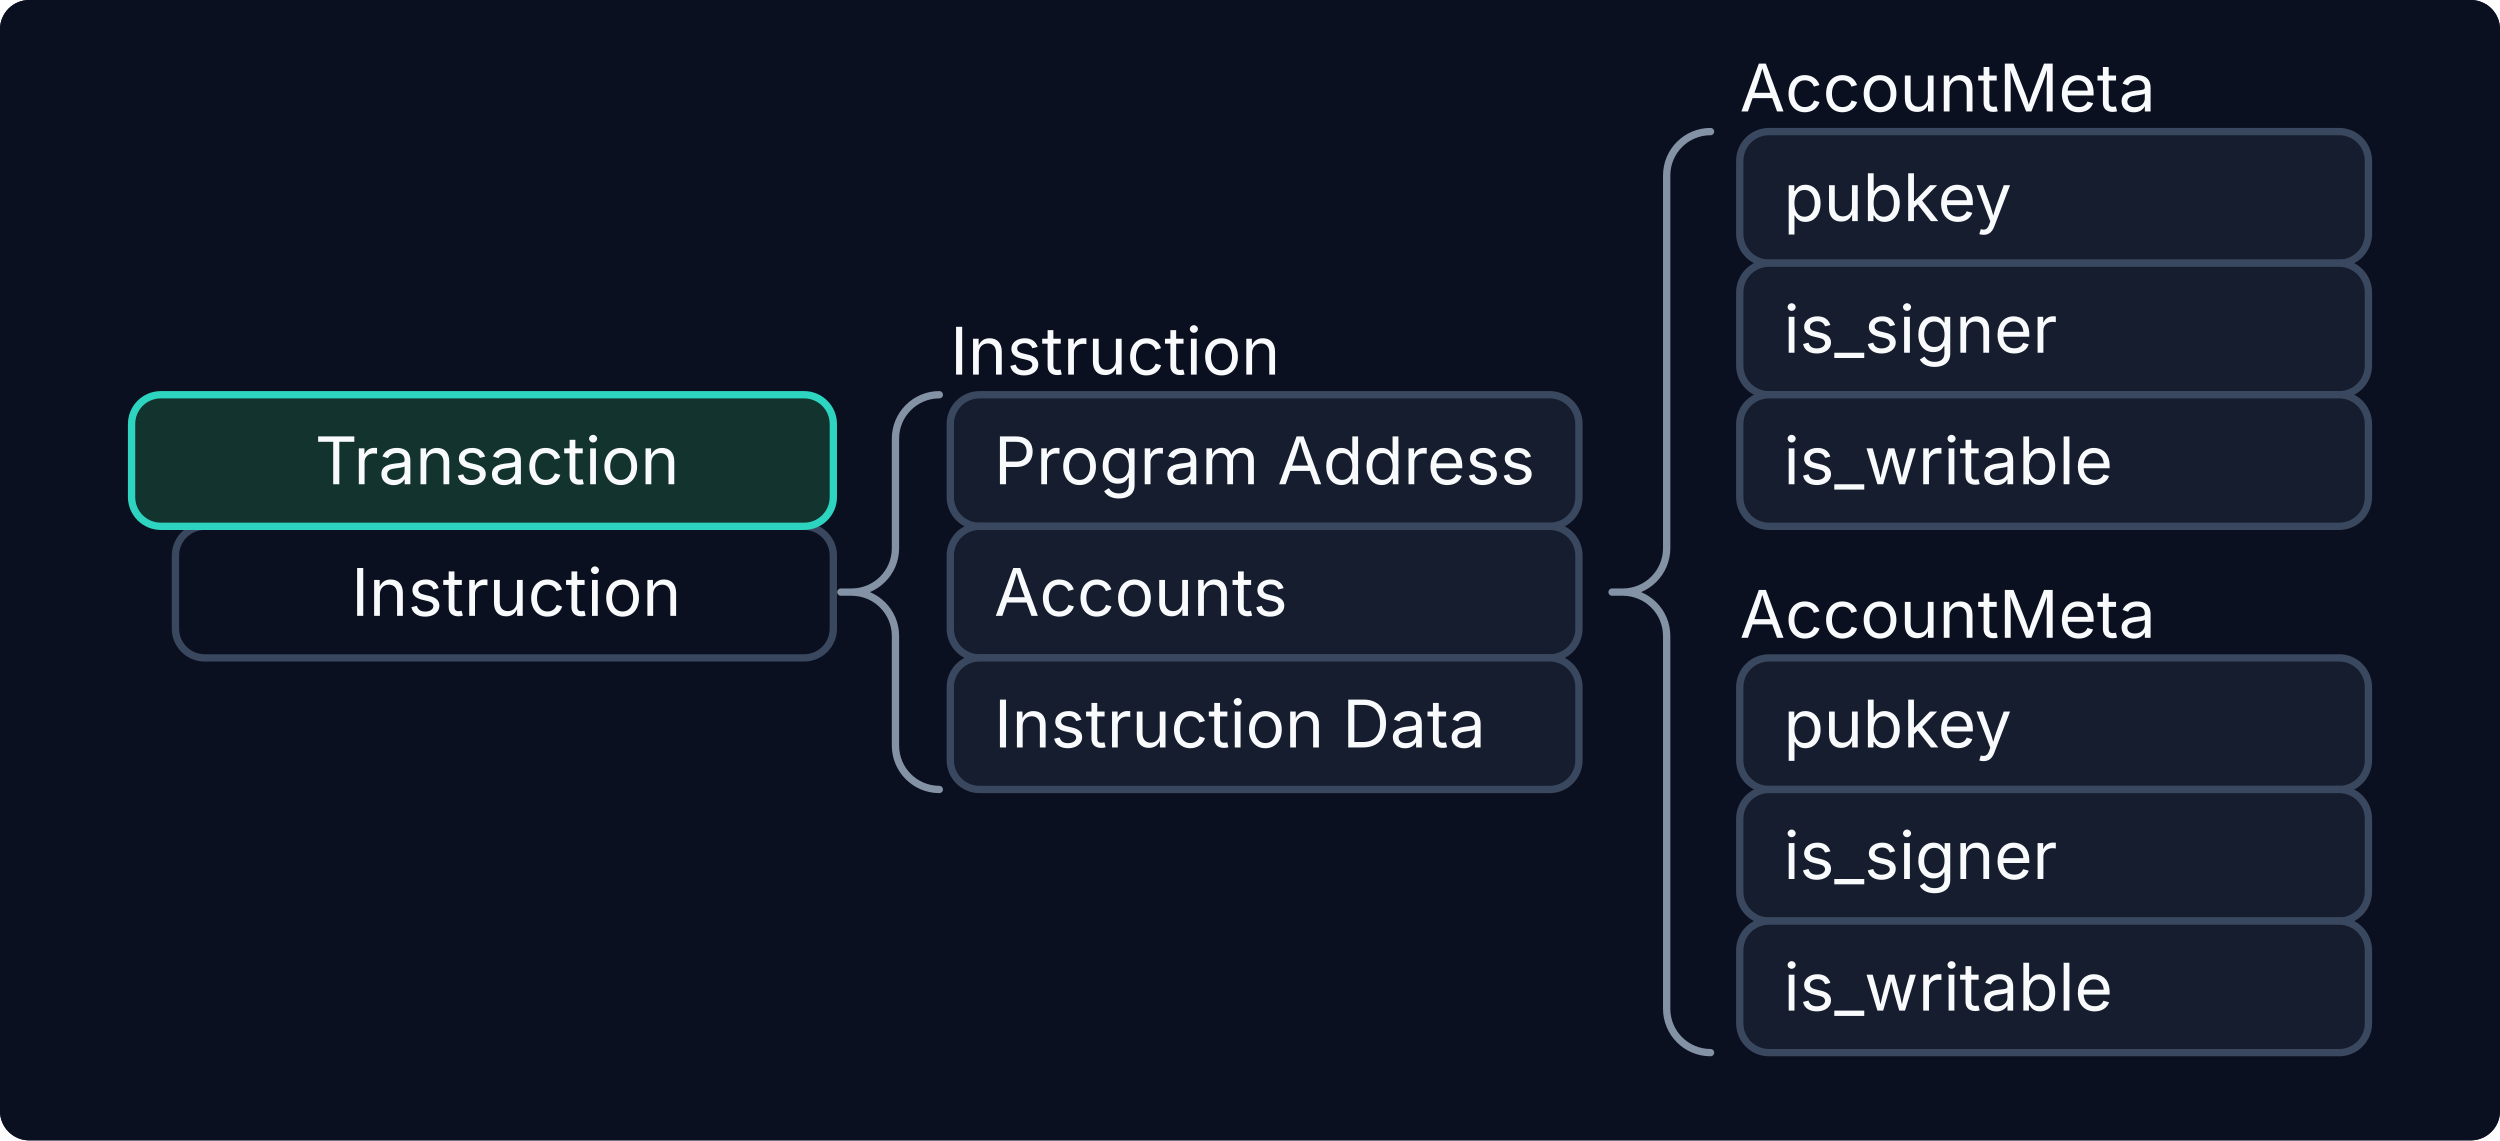
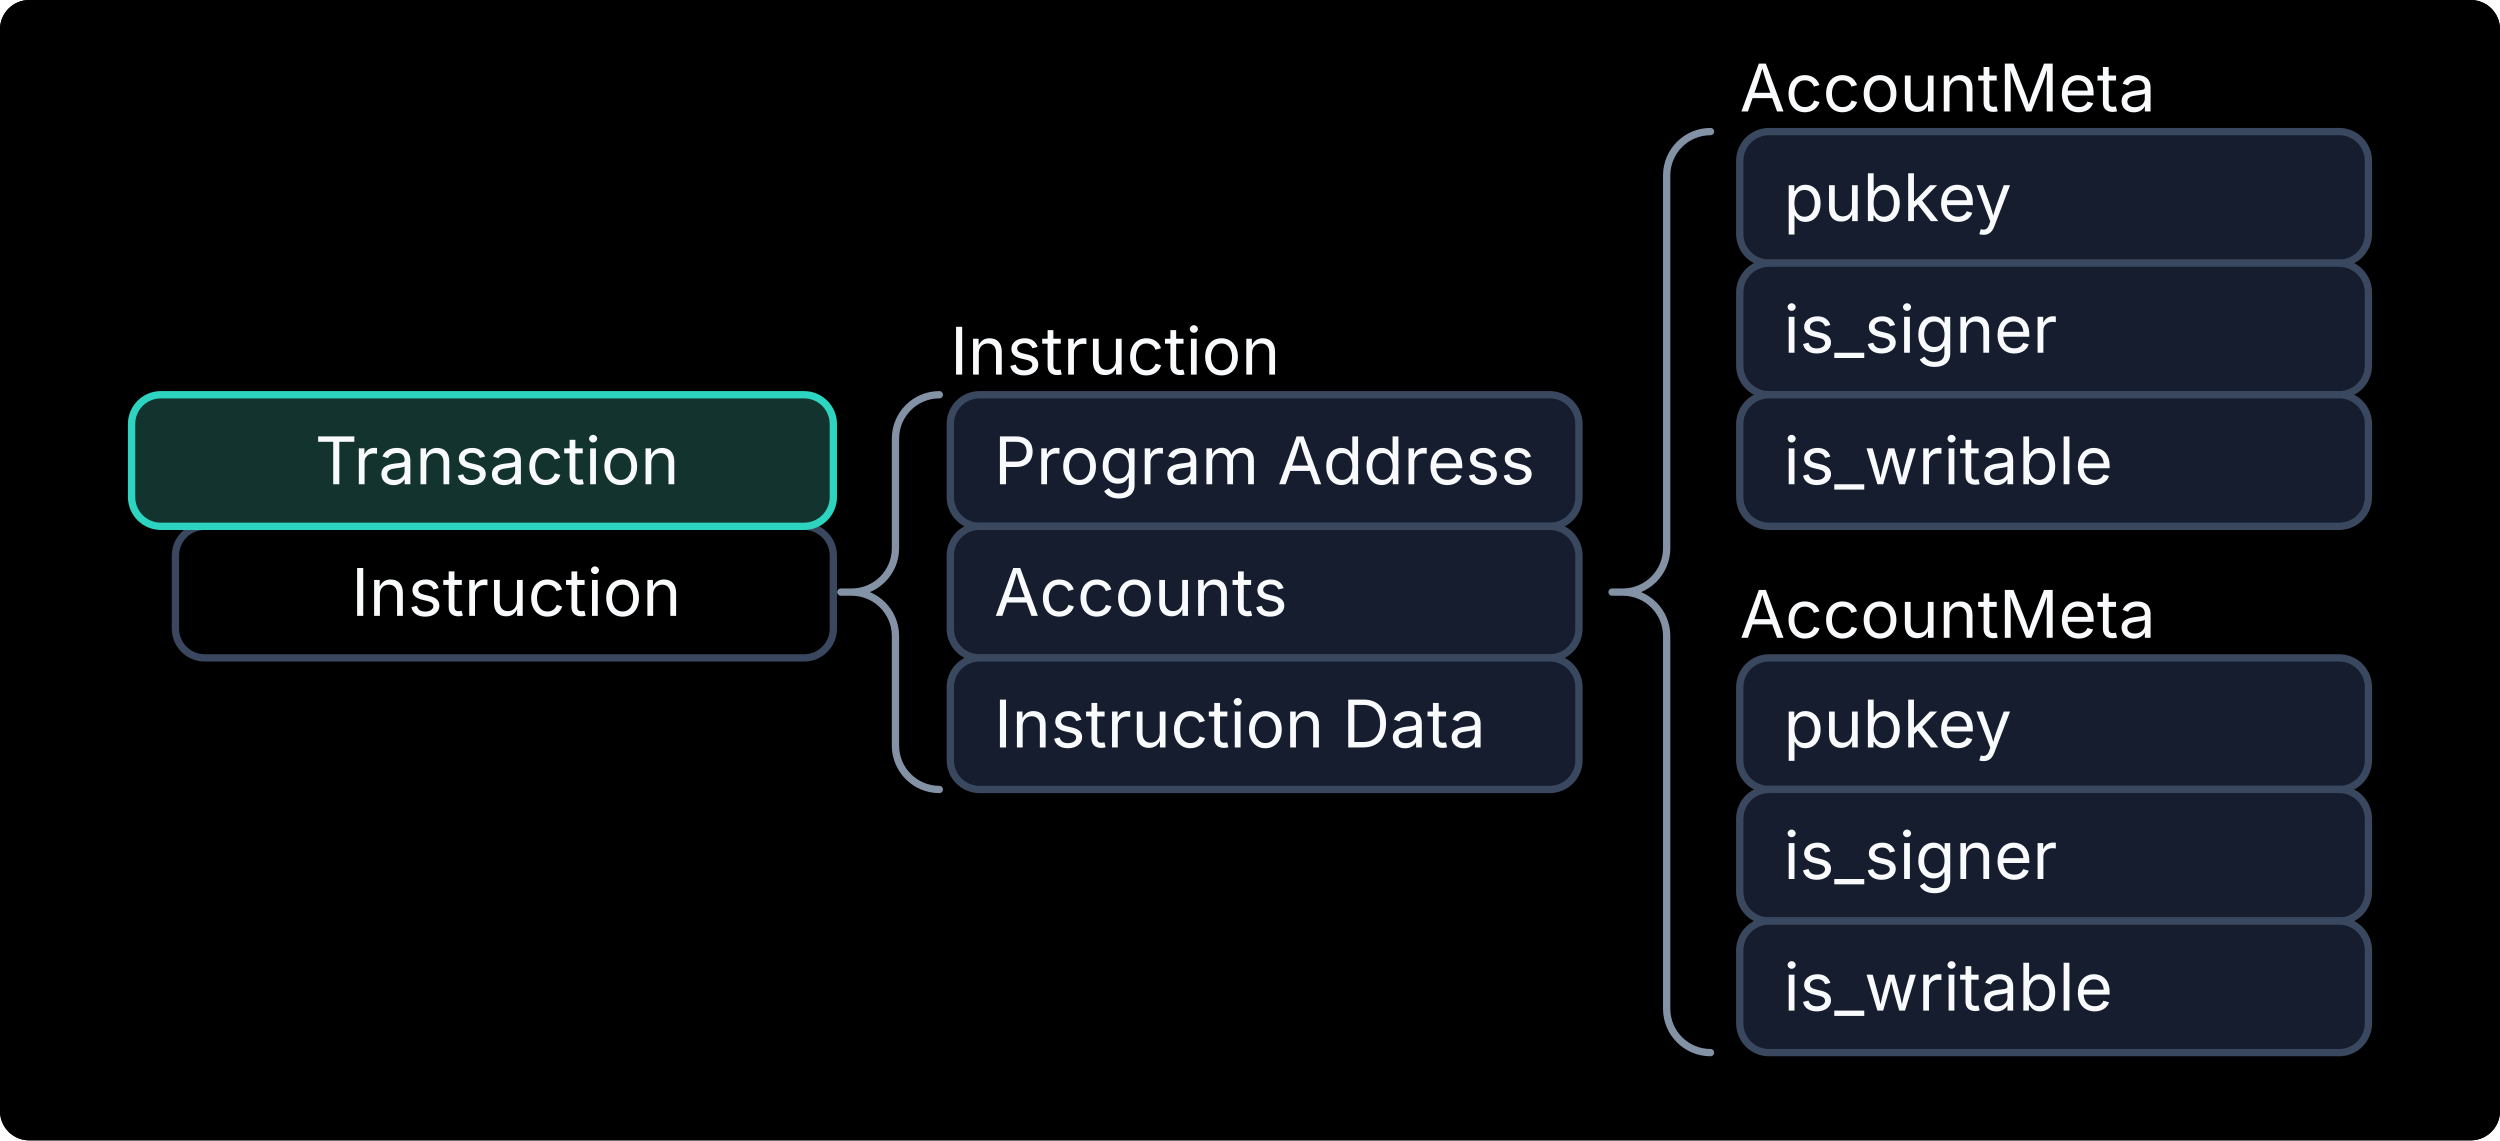
<svg xmlns="http://www.w3.org/2000/svg" version="1.1" viewBox="288 288 684 312" width="684px" height="312px">
  <defs>
    <style>text{font-family:Diatype,Inter,ui-sans-serif,system-ui,sans-serif}</style>
    <g>
      <filter id="white-fill-shadow" y="-50%" height="200%">
        <feDropShadow dx="0" dy="2" stdDeviation="6" flood-opacity="0.03" flood-color="#000000" />
      </filter>
      <filter id="light-gray-fill-shadow" y="-50%" height="200%">
        <feDropShadow dx="0" dy="2" stdDeviation="6" flood-opacity="0.09" flood-color="#000000" />
      </filter>
      <filter id="yellow-fill-shadow" y="-50%" height="200%">
        <feDropShadow dx="0" dy="2" stdDeviation="6" flood-opacity="0.12" flood-color="#000000" />
      </filter>
      <filter id="fill-shadow" y="-50%" height="200%">
        <feDropShadow dx="0" dy="2" stdDeviation="6" flood-opacity="0.16" flood-color="#000000" />
      </filter>
      <filter id="frame-shadow" y="-50%" height="200%">
        <feDropShadow dx="0" dy="3" stdDeviation="8" flood-opacity="0.06" flood-color="#000000" />
      </filter>
      <filter id="button-shadow" y="-50%" height="200%">
        <feDropShadow dx="0" dy="2" stdDeviation="6" flood-opacity="0.03" flood-color="#000000" />
      </filter>
      <filter id="button-hover-shadow" y="-50%" height="200%">
        <feDropShadow dx="0" dy="2" stdDeviation="6" flood-opacity="0.08" flood-color="#000000" />
      </filter>
      <filter id="badge-shadow" y="-50%" height="200%">
        <feDropShadow dx="0" dy="2" stdDeviation="6" flood-opacity="0.08" flood-color="#000000" />
      </filter>
    </g>
  </defs>
  <g>
-     <rect x="288" y="288" width="684" height="312" rx="8" ry="8" fill="#0b1020" filter="url(#white-fill-shadow)" />
+     <rect x="288" y="288" width="684" height="312" rx="8" ry="8" fill="#000000" filter="url(#white-fill-shadow)" />
    <g>
-       <rect x="288" y="288" width="684" height="312" rx="8" ry="8" fill="#0b1020" />
+       <rect x="288" y="288" width="684" height="312" rx="8" ry="8" fill="#000000" />
    </g>
    <g>
      <g>
        <g>
-           <rect x="336" y="432" width="180" height="36" rx="8" ry="8" fill="#0b1020" />
+           <rect x="336" y="432" width="180" height="36" rx="8" ry="8" fill="#000000" />
          <rect y="432" rx="8" stroke="#3a485f" fill="none" stroke-linejoin="round" width="180" stroke-linecap="round" stroke-width="2" x="336" ry="8" height="36" />
          <g class="content">
            <g>
              <g>
                <g>
                  <g>
                    <g />
                    <text fill="#f8fafc" hover-props="{}">
                      <tspan x="384.131" y="456.5" font-family="Diatype,Inter,ui-sans-serif,system-ui,sans-serif" font-size="18" font-style="normal" font-weight="normal">Instruction</tspan>
                    </text>
                  </g>
                </g>
              </g>
            </g>
          </g>
        </g>
      </g>
      <g>
        <g>
          <rect x="324" y="396" width="192" height="36" rx="8" ry="8" fill="#12332e" />
          <rect y="396" rx="8" stroke="#2dd4bf" fill="none" stroke-linejoin="round" width="192" stroke-linecap="round" stroke-width="2" x="324" ry="8" height="36" />
          <g class="content">
            <g>
              <g>
                <g>
                  <g>
                    <g />
                    <text fill="#f8fafc" hover-props="{}">
                      <tspan x="374.181" y="420.5" font-family="Diatype,Inter,ui-sans-serif,system-ui,sans-serif" font-size="18" font-style="normal" font-weight="normal">Transaction</tspan>
                    </text>
                  </g>
                </g>
              </g>
            </g>
          </g>
        </g>
      </g>
      <g>
        <g>
          <path d="M545,396c-6.627,0 -12,5.373 -12,12c0,6.627 0,23.373 0,30c0,6.627 -5.373,12 -12,12c-6.627,0 0,0 0,0c0,0 -6.627,0 0,0c6.627,0 12,5.373 12,12c0,6.627 0,23.373 0,30c0,6.627 5.373,12 12,12" fill="rgba(0,0,0,0)" />
          <path d="M545,396c-6.627,0 -12,5.373 -12,12c0,6.627 0,23.373 0,30c0,6.627 -5.373,12 -12,12c-6.627,0 0,0 0,0c0,0 -6.627,0 0,0c6.627,0 12,5.373 12,12c0,6.627 0,23.373 0,30c0,6.627 5.373,12 12,12" fill="none" stroke="#8492a6" stroke-linecap="round" stroke-linejoin="round" stroke-width="2" />
        </g>
      </g>
      <g>
        <g>
          <rect x="548" y="396" width="172" height="36" rx="8" ry="8" fill="#151d2e" />
          <rect y="396" rx="8" stroke="#3a485f" fill="none" stroke-linejoin="round" width="172" stroke-linecap="round" stroke-width="2" x="548" ry="8" height="36" />
          <g class="content">
            <g>
              <g>
                <g>
                  <g>
                    <g />
                    <text fill="#f8fafc" hover-props="{}">
                      <tspan x="560" y="420.5" font-family="Diatype,Inter,ui-sans-serif,system-ui,sans-serif" font-size="18" font-style="normal" font-weight="normal">Program Address</tspan>
                    </text>
                  </g>
                </g>
              </g>
            </g>
          </g>
        </g>
      </g>
      <g>
        <g>
          <rect x="548" y="432" width="172" height="36" rx="8" ry="8" fill="#151d2e" />
          <rect y="432" rx="8" stroke="#3a485f" fill="none" stroke-linejoin="round" width="172" stroke-linecap="round" stroke-width="2" x="548" ry="8" height="36" />
          <g class="content">
            <g>
              <g>
                <g>
                  <g>
                    <g />
                    <text fill="#f8fafc" hover-props="{}">
                      <tspan x="560" y="456.5" font-family="Diatype,Inter,ui-sans-serif,system-ui,sans-serif" font-size="18" font-style="normal" font-weight="normal">Accounts</tspan>
                    </text>
                  </g>
                </g>
              </g>
            </g>
          </g>
        </g>
      </g>
      <g>
        <g>
          <rect x="548" y="468" width="172" height="36" rx="8" ry="8" fill="#151d2e" />
          <rect y="468" rx="8" stroke="#3a485f" fill="none" stroke-linejoin="round" width="172" stroke-linecap="round" stroke-width="2" x="548" ry="8" height="36" />
          <g class="content">
            <g>
              <g>
                <g>
                  <g>
                    <g />
                    <text fill="#f8fafc" hover-props="{}">
                      <tspan x="560" y="492.5" font-family="Diatype,Inter,ui-sans-serif,system-ui,sans-serif" font-size="18" font-style="normal" font-weight="normal">Instruction Data</tspan>
                    </text>
                  </g>
                </g>
              </g>
            </g>
          </g>
        </g>
      </g>
      <g>
        <g>
          <path d="M756,324c-6.627,0 -12,5.373 -12,12c0,6.627 0,95.373 0,102c0,6.627 -5.373,12 -12,12c-6.627,0 0,0 0,0c0,0 -6.627,0 0,0c6.627,0 12,5.373 12,12c0,6.627 0,95.373 0,102c0,6.627 5.373,12 12,12" fill="rgba(0,0,0,0)" />
          <path d="M756,324c-6.627,0 -12,5.373 -12,12c0,6.627 0,95.373 0,102c0,6.627 -5.373,12 -12,12c-6.627,0 0,0 0,0c0,0 -6.627,0 0,0c6.627,0 12,5.373 12,12c0,6.627 0,95.373 0,102c0,6.627 5.373,12 12,12" fill="none" stroke="#8492a6" stroke-linecap="round" stroke-linejoin="round" stroke-width="2" />
        </g>
      </g>
      <g>
        <g>
          <rect x="764" y="324" width="172" height="36" rx="8" ry="8" fill="#151d2e" />
          <rect y="324" rx="8" stroke="#3a485f" fill="none" stroke-linejoin="round" width="172" stroke-linecap="round" stroke-width="2" x="764" ry="8" height="36" />
          <g class="content">
            <g>
              <g>
                <g>
                  <g>
                    <g />
                    <text fill="#f8fafc" hover-props="{}">
                      <tspan x="776" y="348.5" font-family="Diatype,Inter,ui-sans-serif,system-ui,sans-serif" font-size="18" font-style="normal" font-weight="normal">pubkey</tspan>
                    </text>
                  </g>
                </g>
              </g>
            </g>
          </g>
        </g>
      </g>
      <g>
        <g class="content">
          <g>
            <g>
              <g>
                <g>
                  <g />
                  <text fill="#f8fafc" hover-props="{}">
                    <tspan x="764" y="462.5" font-family="Diatype,Inter,ui-sans-serif,system-ui,sans-serif" font-size="18" font-style="normal" font-weight="normal">AccountMeta</tspan>
                  </text>
                </g>
              </g>
            </g>
          </g>
        </g>
      </g>
      <g>
        <g>
          <rect x="764" y="360" width="172" height="36" rx="8" ry="8" fill="#151d2e" />
          <rect y="360" rx="8" stroke="#3a485f" fill="none" stroke-linejoin="round" width="172" stroke-linecap="round" stroke-width="2" x="764" ry="8" height="36" />
          <g class="content">
            <g>
              <g>
                <g>
                  <g>
                    <g />
                    <text fill="#f8fafc" hover-props="{}">
                      <tspan x="776" y="384.5" font-family="Diatype,Inter,ui-sans-serif,system-ui,sans-serif" font-size="18" font-style="normal" font-weight="normal">is_signer</tspan>
                    </text>
                  </g>
                </g>
              </g>
            </g>
          </g>
        </g>
      </g>
      <g>
        <g>
          <rect x="764" y="396" width="172" height="36" rx="8" ry="8" fill="#151d2e" />
          <rect y="396" rx="8" stroke="#3a485f" fill="none" stroke-linejoin="round" width="172" stroke-linecap="round" stroke-width="2" x="764" ry="8" height="36" />
          <g class="content">
            <g>
              <g>
                <g>
                  <g>
                    <g />
                    <text fill="#f8fafc" hover-props="{}">
                      <tspan x="776" y="420.5" font-family="Diatype,Inter,ui-sans-serif,system-ui,sans-serif" font-size="18" font-style="normal" font-weight="normal">is_writable</tspan>
                    </text>
                  </g>
                </g>
              </g>
            </g>
          </g>
        </g>
      </g>
      <g>
        <g class="content">
          <g>
            <g>
              <g>
                <g>
                  <g />
                  <text fill="#f8fafc" hover-props="{}">
                    <tspan x="764" y="318.5" font-family="Diatype,Inter,ui-sans-serif,system-ui,sans-serif" font-size="18" font-style="normal" font-weight="normal">AccountMeta</tspan>
                  </text>
                </g>
              </g>
            </g>
          </g>
        </g>
      </g>
      <g>
        <g class="content">
          <g>
            <g>
              <g>
                <g>
                  <g />
                  <text fill="#f8fafc" hover-props="{}">
                    <tspan x="548" y="390.5" font-family="Diatype,Inter,ui-sans-serif,system-ui,sans-serif" font-size="18" font-style="normal" font-weight="normal">Instruction</tspan>
                  </text>
                </g>
              </g>
            </g>
          </g>
        </g>
      </g>
      <g>
        <g>
          <rect x="764" y="468" width="172" height="36" rx="8" ry="8" fill="#151d2e" />
          <rect y="468" rx="8" stroke="#3a485f" fill="none" stroke-linejoin="round" width="172" stroke-linecap="round" stroke-width="2" x="764" ry="8" height="36" />
          <g class="content">
            <g>
              <g>
                <g>
                  <g>
                    <g />
                    <text fill="#f8fafc" hover-props="{}">
                      <tspan x="776" y="492.5" font-family="Diatype,Inter,ui-sans-serif,system-ui,sans-serif" font-size="18" font-style="normal" font-weight="normal">pubkey</tspan>
                    </text>
                  </g>
                </g>
              </g>
            </g>
          </g>
        </g>
      </g>
      <g>
        <g>
          <rect x="764" y="504" width="172" height="36" rx="8" ry="8" fill="#151d2e" />
          <rect y="504" rx="8" stroke="#3a485f" fill="none" stroke-linejoin="round" width="172" stroke-linecap="round" stroke-width="2" x="764" ry="8" height="36" />
          <g class="content">
            <g>
              <g>
                <g>
                  <g>
                    <g />
                    <text fill="#f8fafc" hover-props="{}">
                      <tspan x="776" y="528.5" font-family="Diatype,Inter,ui-sans-serif,system-ui,sans-serif" font-size="18" font-style="normal" font-weight="normal">is_signer</tspan>
                    </text>
                  </g>
                </g>
              </g>
            </g>
          </g>
        </g>
      </g>
      <g>
        <g>
          <rect x="764" y="540" width="172" height="36" rx="8" ry="8" fill="#151d2e" />
          <rect y="540" rx="8" stroke="#3a485f" fill="none" stroke-linejoin="round" width="172" stroke-linecap="round" stroke-width="2" x="764" ry="8" height="36" />
          <g class="content">
            <g>
              <g>
                <g>
                  <g>
                    <g />
                    <text fill="#f8fafc" hover-props="{}">
                      <tspan x="776" y="564.5" font-family="Diatype,Inter,ui-sans-serif,system-ui,sans-serif" font-size="18" font-style="normal" font-weight="normal">is_writable</tspan>
                    </text>
                  </g>
                </g>
              </g>
            </g>
          </g>
        </g>
      </g>
    </g>
  </g>
</svg>
